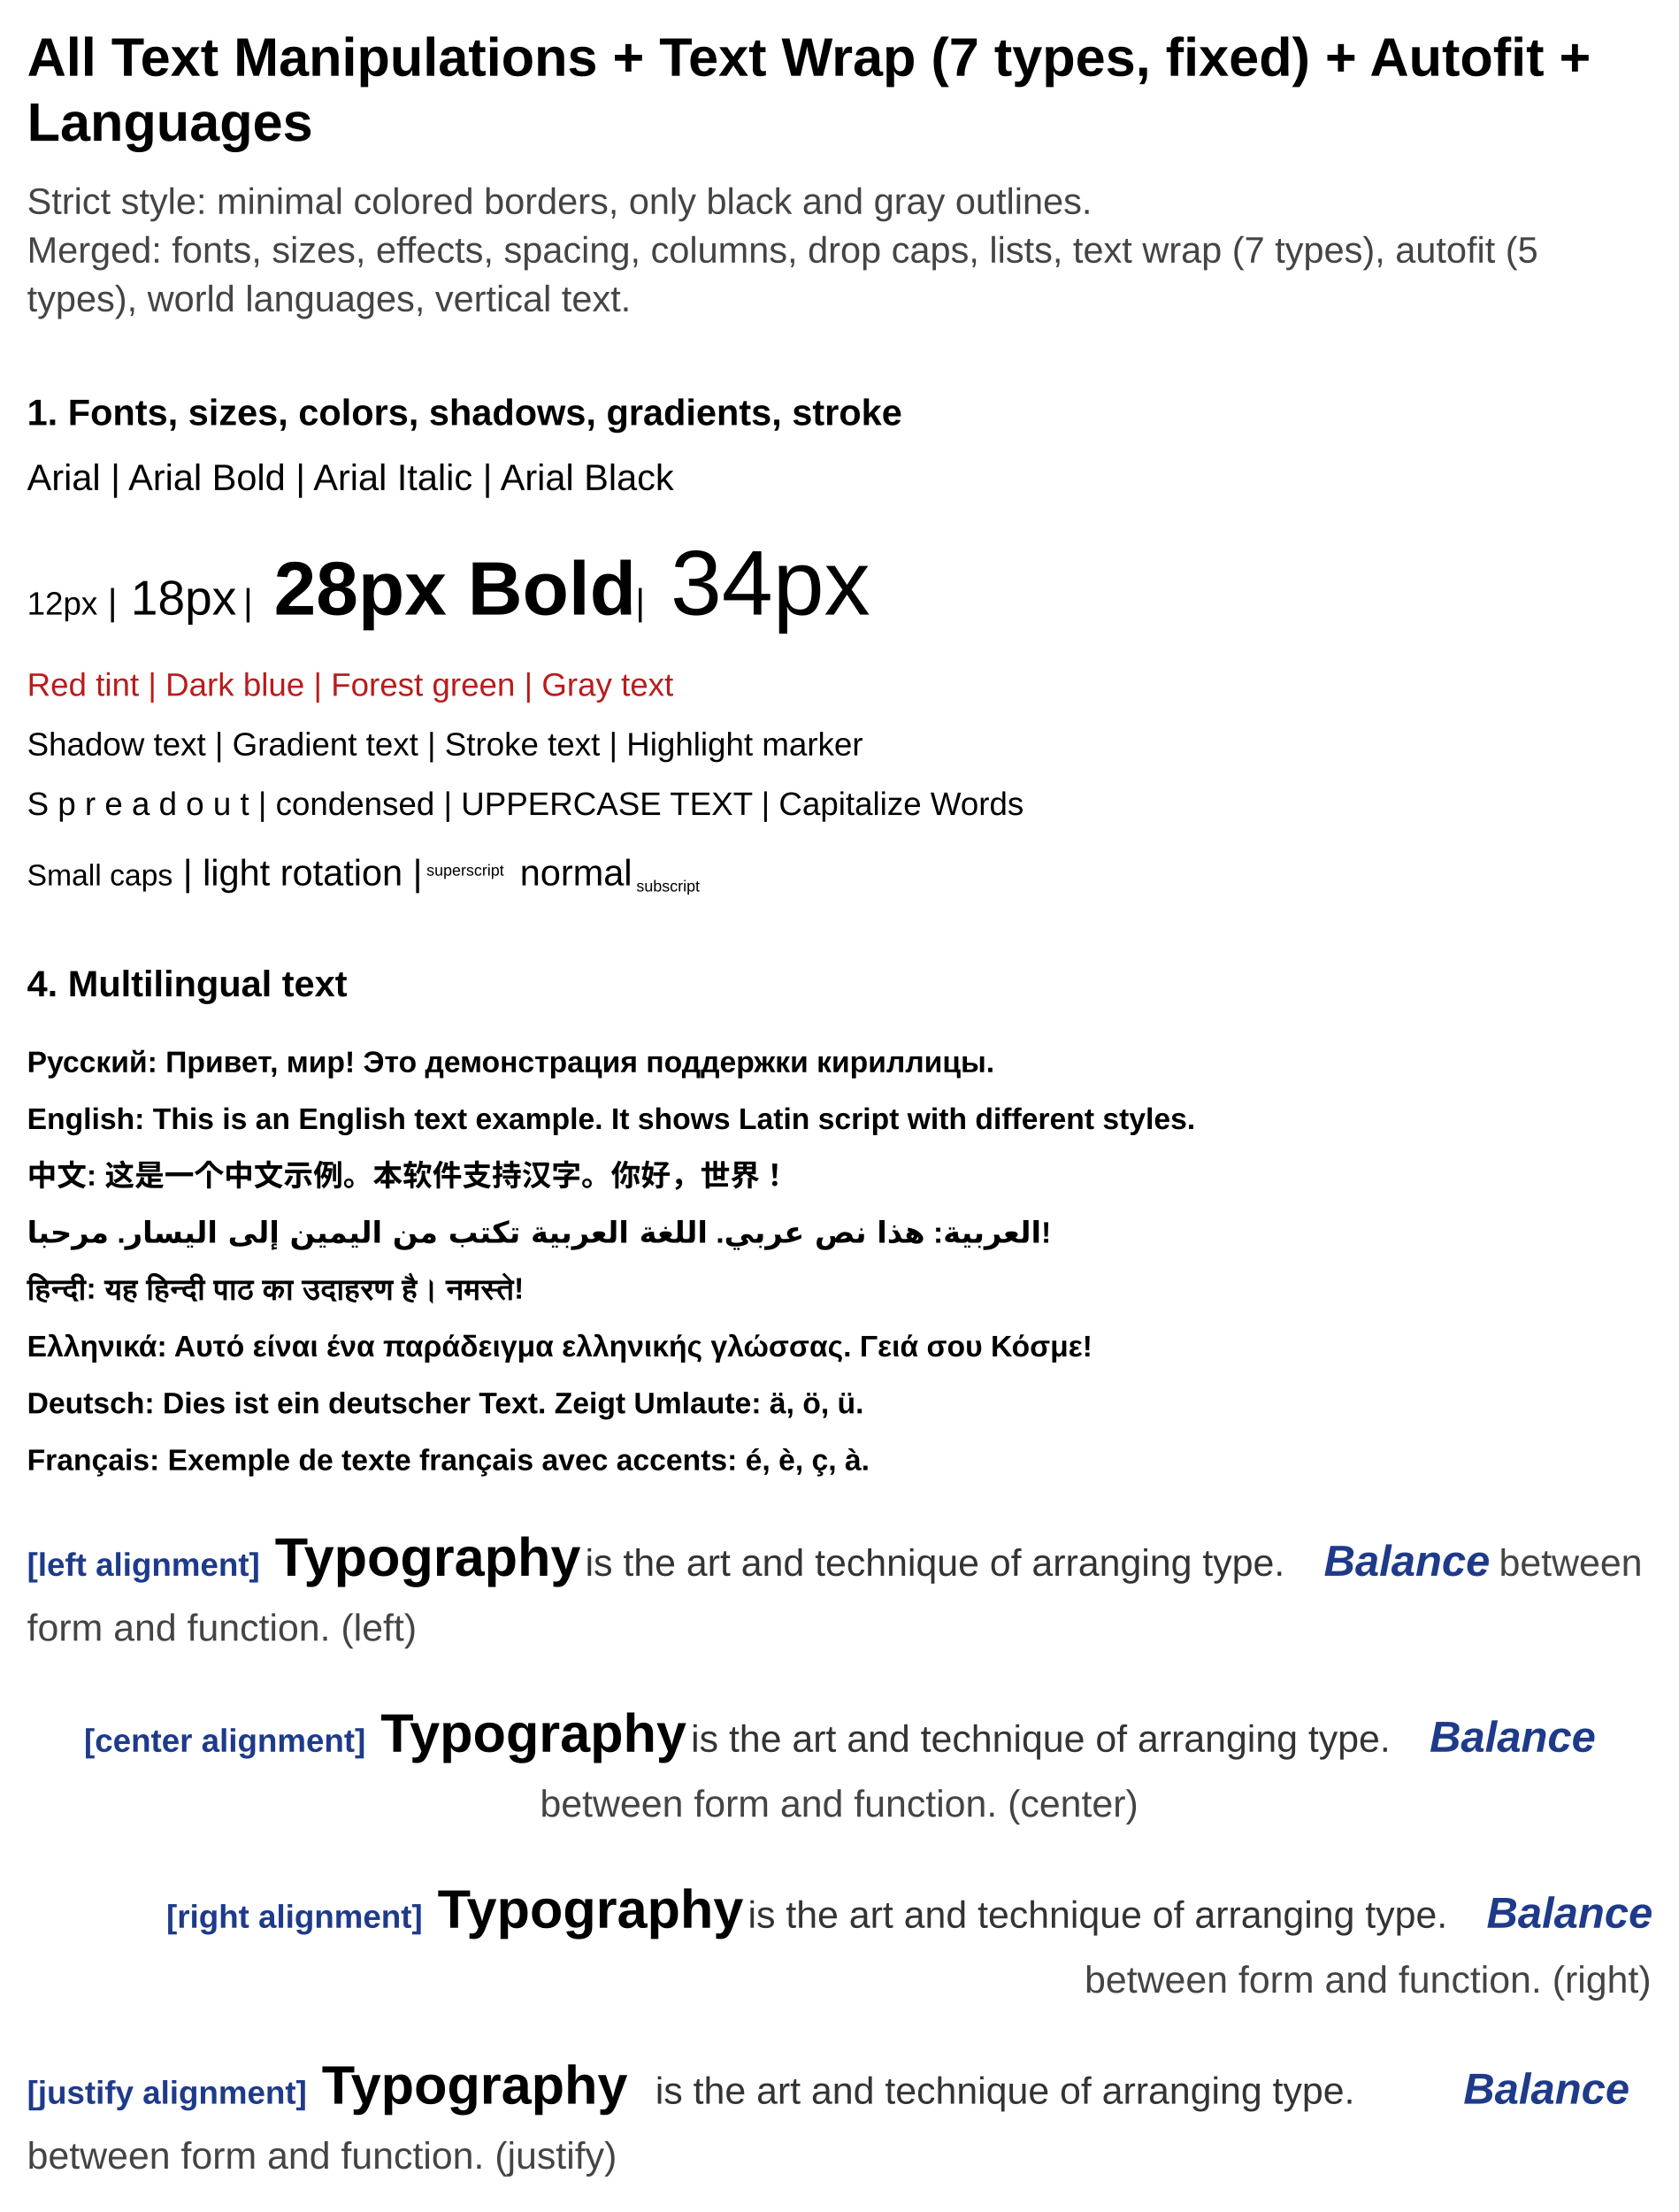
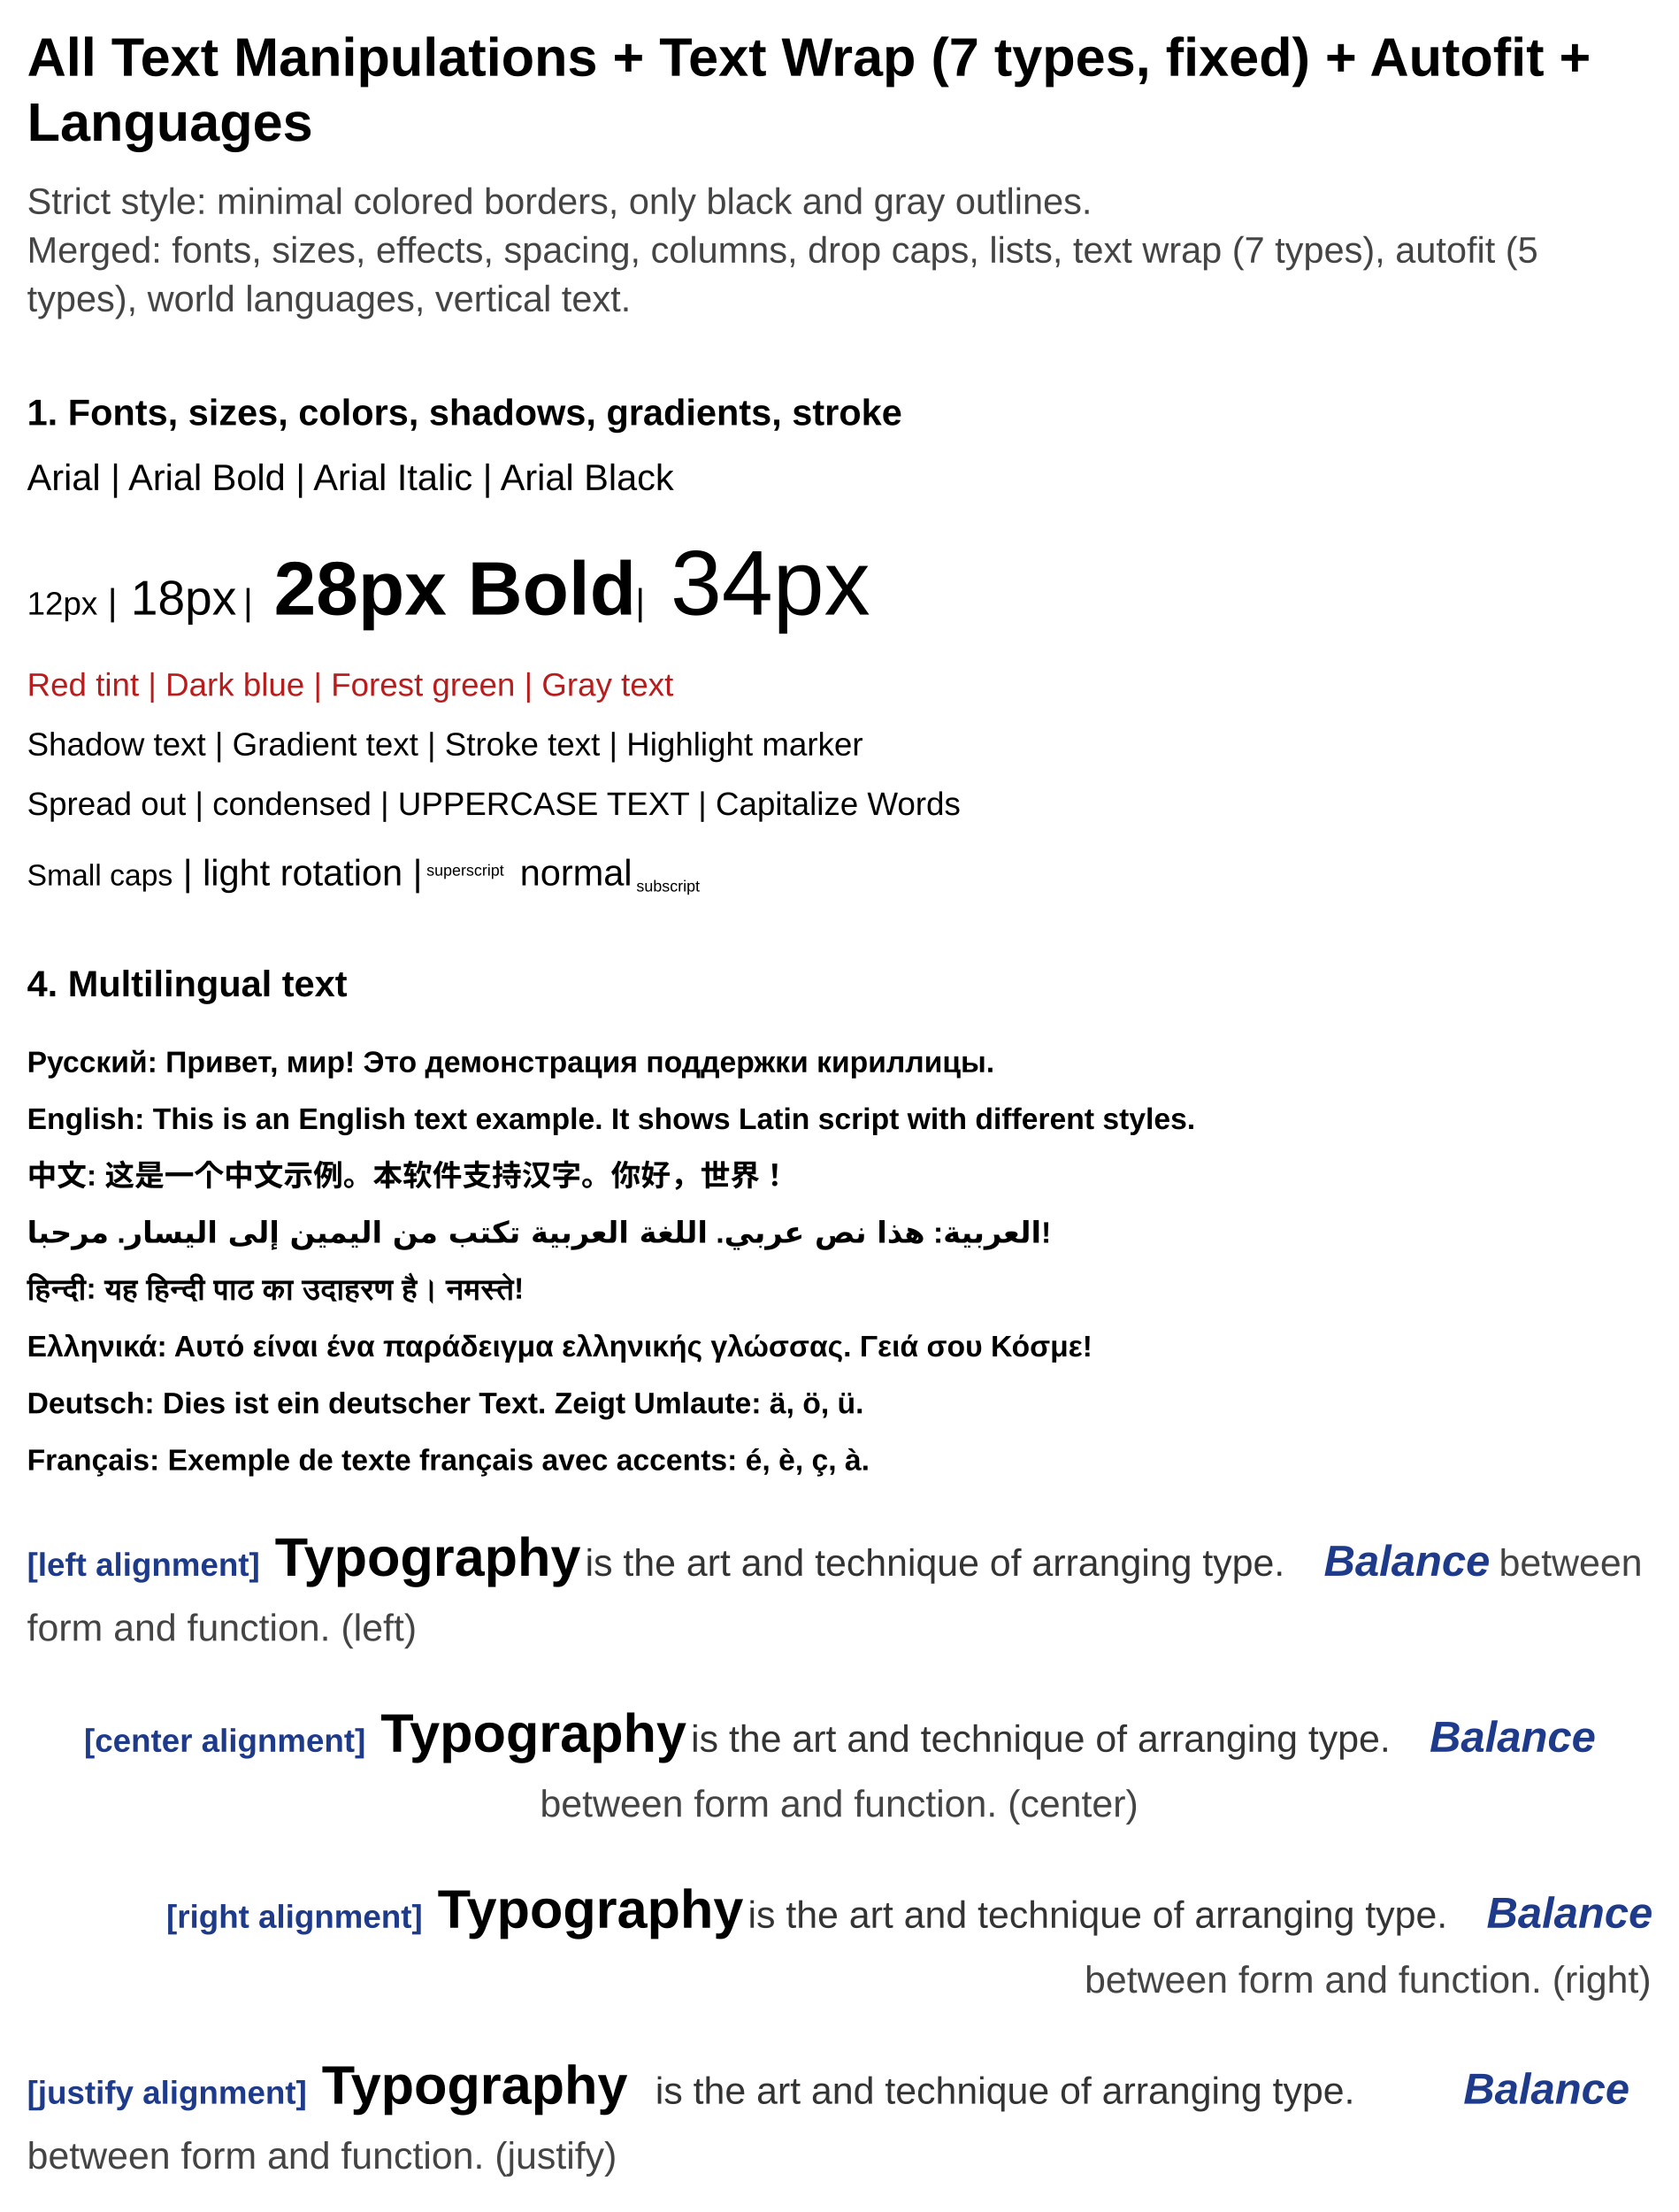
<svg xmlns="http://www.w3.org/2000/svg" width="620" height="817" viewBox="-10 -10 620 817">
  <text x="0" y="18" font-family="Arial" font-size="20" fill="#000000" font-weight="700" xml:space="preserve">All Text Manipulations + Text Wrap (7 types, fixed) + Autofit + </text>
  <text x="0" y="42" font-family="Arial" font-size="20" fill="#000000" font-weight="700" xml:space="preserve">Languages</text>
  <text x="0" y="69" font-family="Arial" font-size="13.56" fill="#444444" font-weight="400" xml:space="preserve">Strict style: minimal colored borders, only black and gray outlines.</text>
  <text x="0" y="87" font-family="Arial" font-size="13.56" fill="#444444" font-weight="400" xml:space="preserve">Merged: fonts, sizes, effects, spacing, columns, drop caps, lists, text wrap (7 types), autofit (5 </text>
  <text x="0" y="105" font-family="Arial" font-size="13.56" fill="#444444" font-weight="400" xml:space="preserve">types), world languages, vertical text.</text>
  <text x="0" y="147" font-family="Arial" font-size="13.56" fill="#000000" font-weight="700" xml:space="preserve">1. Fonts, sizes, colors, shadows, gradients, stroke</text>
  <text x="0" y="171" font-family="Arial" font-size="13.56" fill="#000000" font-weight="400" xml:space="preserve">Arial | Arial Bold | Arial Italic | Arial Black</text>
  <text x="0" y="217" font-family="Arial" font-size="12" fill="#000" font-weight="400" xml:space="preserve">12px</text>
  <text x="26.02" y="217" font-family="Arial" font-size="13.56" fill="#000" font-weight="400" xml:space="preserve"> |</text>
  <text x="33.31" y="217" font-family="Arial" font-size="18" fill="#000" font-weight="400" xml:space="preserve"> 18px</text>
  <text x="76.11" y="217" font-family="Arial" font-size="13.56" fill="#000" font-weight="400" xml:space="preserve"> |</text>
  <text x="83.4" y="217" font-family="Arial" font-size="28" fill="#000" font-weight="700" xml:space="preserve"> 28px Bold</text>
  <text x="220.98" y="217" font-family="Arial" font-size="13.56" fill="#000" font-weight="400" xml:space="preserve"> |</text>
  <text x="228.27" y="217" font-family="Arial" font-size="34" fill="#000" font-weight="400" xml:space="preserve"> 34px</text>
  <text x="0" y="247" font-family="Arial" font-size="12" fill="#b91c1c" font-weight="400" xml:space="preserve">Red tint | Dark blue | Forest green | Gray text</text>
  <text x="0" y="269" font-family="Arial" font-size="12" fill="#000" font-weight="400" xml:space="preserve">Shadow text | Gradient text | Stroke text | Highlight marker</text>
-   <text x="0" y="291" font-family="Arial" font-size="12" fill="#000" font-weight="400" xml:space="preserve">S p r e a d o u t | condensed | UPPERCASE TEXT | Capitalize Words</text>
+   <text x="0" y="291" font-family="Arial" font-size="12" fill="#000" font-weight="400" xml:space="preserve">Spread out | condensed | UPPERCASE TEXT | Capitalize Words</text>
  <text x="0" y="317" font-family="Arial" font-size="11" fill="#000" font-weight="400" xml:space="preserve">Small caps</text>
  <text x="53.81" y="317" font-family="Arial" font-size="13.56" fill="#000" font-weight="400" xml:space="preserve"> | light rotation |</text>
  <text x="145.95" y="313.4" font-family="Arial" font-size="5.85" fill="#000" font-weight="400" xml:space="preserve"> superscript</text>
  <text x="178.3" y="317" font-family="Arial" font-size="13.56" fill="#000" font-weight="400" xml:space="preserve"> normal</text>
  <text x="223.48" y="319.25" font-family="Arial" font-size="5.85" fill="#000" font-weight="400" xml:space="preserve"> subscript</text>
  <text x="0" y="358" font-family="Arial" font-size="13.56" fill="#000000" font-weight="700" xml:space="preserve">4. Multilingual text</text>
  <text x="0" y="386" font-family="Arial" font-size="11" fill="#000" font-weight="700" xml:space="preserve">Русский: Привет, мир! Это демонстрация поддержки кириллицы.</text>
  <text x="0" y="407" font-family="Arial" font-size="11" fill="#000" font-weight="700" xml:space="preserve">English: This is an English text example. It shows Latin script with different styles.</text>
  <text x="0" y="428" font-family="Arial" font-size="11" fill="#000" font-weight="700" xml:space="preserve">中文: 这是一个中文示例。本软件支持汉字。你好，世界！</text>
  <text x="0" y="449" font-family="Arial" font-size="11" fill="#000" font-weight="700" xml:space="preserve">العربية: هذا نص عربي. اللغة العربية تكتب من اليمين إلى اليسار. مرحبا!</text>
  <text x="0" y="470" font-family="Arial" font-size="11" fill="#000" font-weight="700" xml:space="preserve">हिन्दी: यह हिन्दी पाठ का उदाहरण है। नमस्ते!</text>
  <text x="0" y="491" font-family="Arial" font-size="11" fill="#000" font-weight="700" xml:space="preserve">Ελληνικά: Αυτό είναι ένα παράδειγμα ελληνικής γλώσσας. Γειά σου Κόσμε!</text>
  <text x="0" y="512" font-family="Arial" font-size="11" fill="#000" font-weight="700" xml:space="preserve">Deutsch: Dies ist ein deutscher Text. Zeigt Umlaute: ä, ö, ü.</text>
  <text x="0" y="533" font-family="Arial" font-size="11" fill="#000" font-weight="700" xml:space="preserve">Français: Exemple de texte français avec accents: é, è, ç, à.</text>
  <text x="0" y="572" font-family="Arial" font-size="12" fill="#1e3a8a" font-weight="700" xml:space="preserve">[left alignment]</text>
  <text x="86" y="572" font-family="Arial" font-size="20" fill="#000" font-weight="700" xml:space="preserve"> Typography</text>
  <text x="202.31" y="572" font-family="Arial" font-size="14" fill="#333" font-weight="400" xml:space="preserve"> is the art and technique of arranging type.</text>
  <text x="474.63" y="572" font-family="Arial" font-size="16" fill="#1e3a8a" font-weight="700" font-style="italic" xml:space="preserve"> Balance</text>
  <text x="539.89" y="572" font-family="Arial" font-size="14" fill="#444" font-weight="400" xml:space="preserve"> between </text>
  <text x="0" y="596" font-family="Arial" font-size="14" fill="#444" font-weight="400" xml:space="preserve">form and function. (left)</text>
  <text x="21.05" y="637" font-family="Arial" font-size="12" fill="#1e3a8a" font-weight="700" xml:space="preserve">[center alignment]</text>
  <text x="125.06" y="637" font-family="Arial" font-size="20" fill="#000" font-weight="700" xml:space="preserve"> Typography</text>
  <text x="241.37" y="637" font-family="Arial" font-size="14" fill="#333" font-weight="400" xml:space="preserve"> is the art and technique of arranging type.</text>
  <text x="513.69" y="637" font-family="Arial" font-size="16" fill="#1e3a8a" font-weight="700" font-style="italic" xml:space="preserve"> Balance</text>
  <text x="189.5" y="661" font-family="Arial" font-size="14" fill="#444" font-weight="400" xml:space="preserve">between form and function. (center)</text>
  <text x="51.45" y="702" font-family="Arial" font-size="12" fill="#1e3a8a" font-weight="700" xml:space="preserve">[right alignment]</text>
  <text x="146.11" y="702" font-family="Arial" font-size="20" fill="#000" font-weight="700" xml:space="preserve"> Typography</text>
  <text x="262.42" y="702" font-family="Arial" font-size="14" fill="#333" font-weight="400" xml:space="preserve"> is the art and technique of arranging type.</text>
  <text x="534.74" y="702" font-family="Arial" font-size="16" fill="#1e3a8a" font-weight="700" font-style="italic" xml:space="preserve"> Balance</text>
  <text x="390.67" y="726" font-family="Arial" font-size="14" fill="#444" font-weight="400" xml:space="preserve">between form and function. (right)</text>
  <text x="0" y="767" font-family="Arial" font-size="12" fill="#1e3a8a" font-weight="700" xml:space="preserve">[justify alignment]</text>
  <text x="103.33" y="767" font-family="Arial" font-size="20" fill="#000" font-weight="700" xml:space="preserve"> Typography</text>
  <text x="228.2" y="767" font-family="Arial" font-size="14" fill="#333" font-weight="400" xml:space="preserve"> is the art and technique of arranging type.</text>
  <text x="526.18" y="767" font-family="Arial" font-size="16" fill="#1e3a8a" font-weight="700" font-style="italic" xml:space="preserve"> Balance</text>
  <text x="0" y="791" font-family="Arial" font-size="14" fill="#444" font-weight="400" xml:space="preserve">between form and function. (justify)</text>
</svg>
